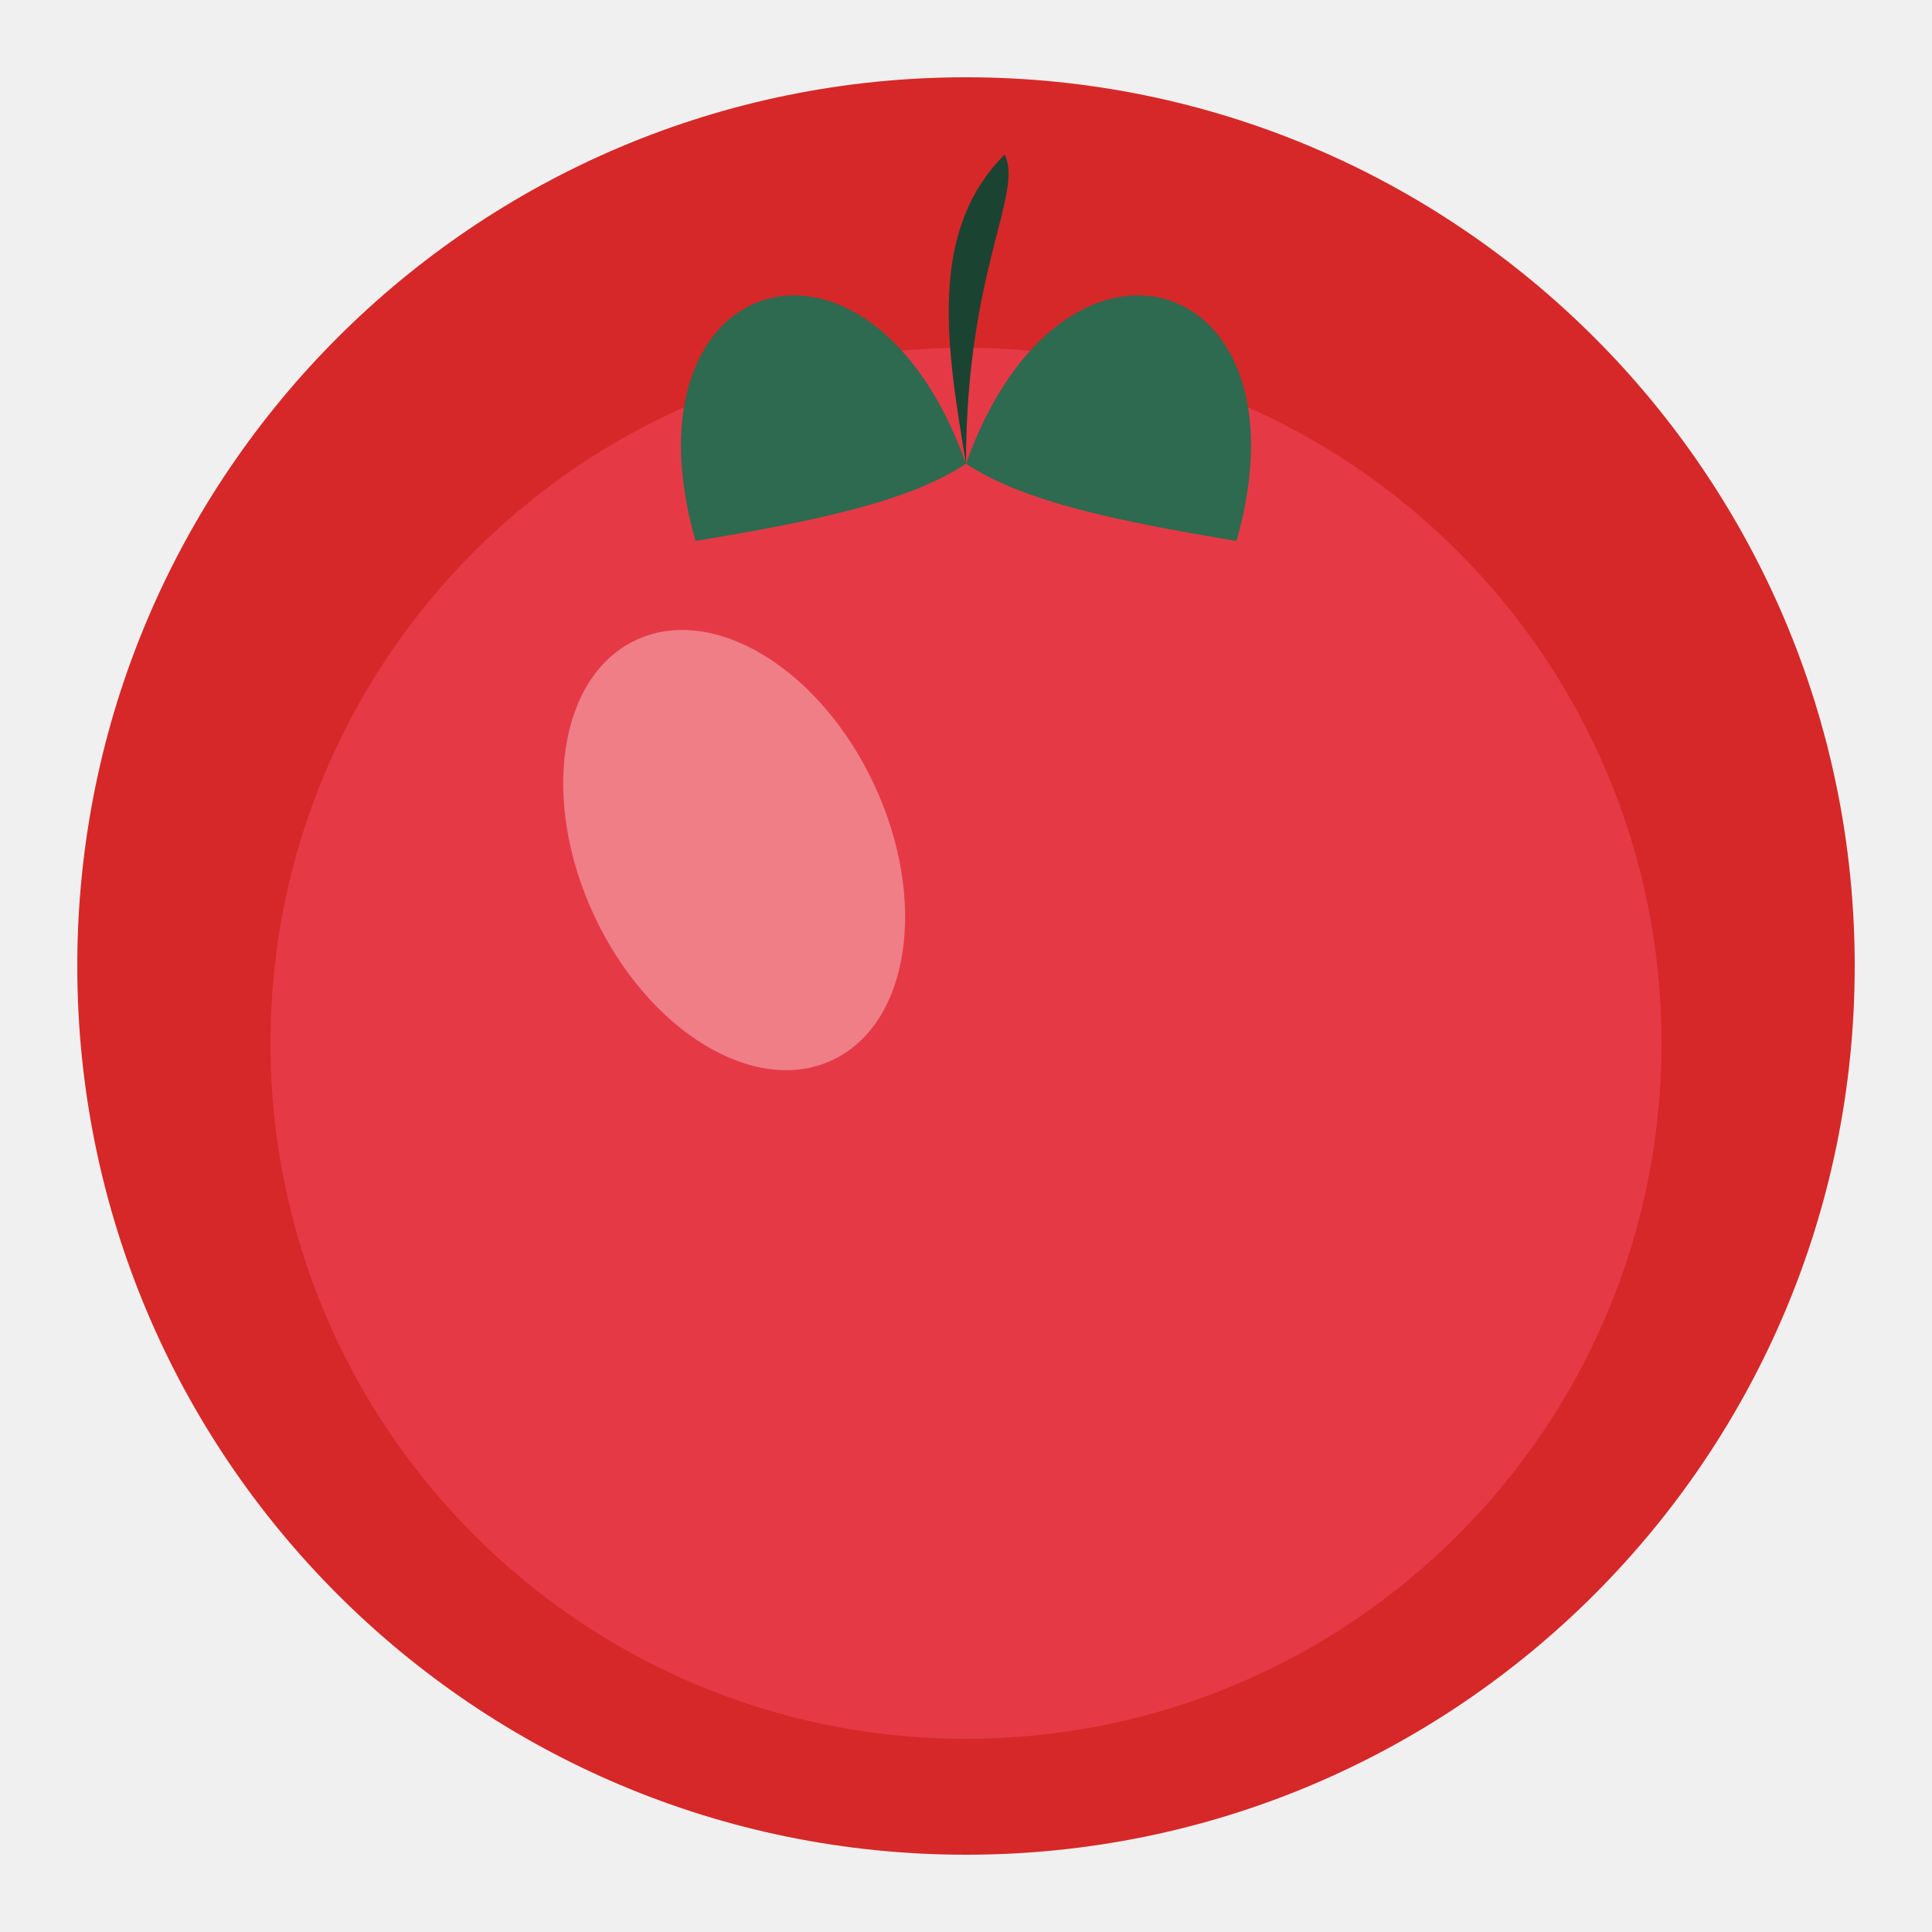
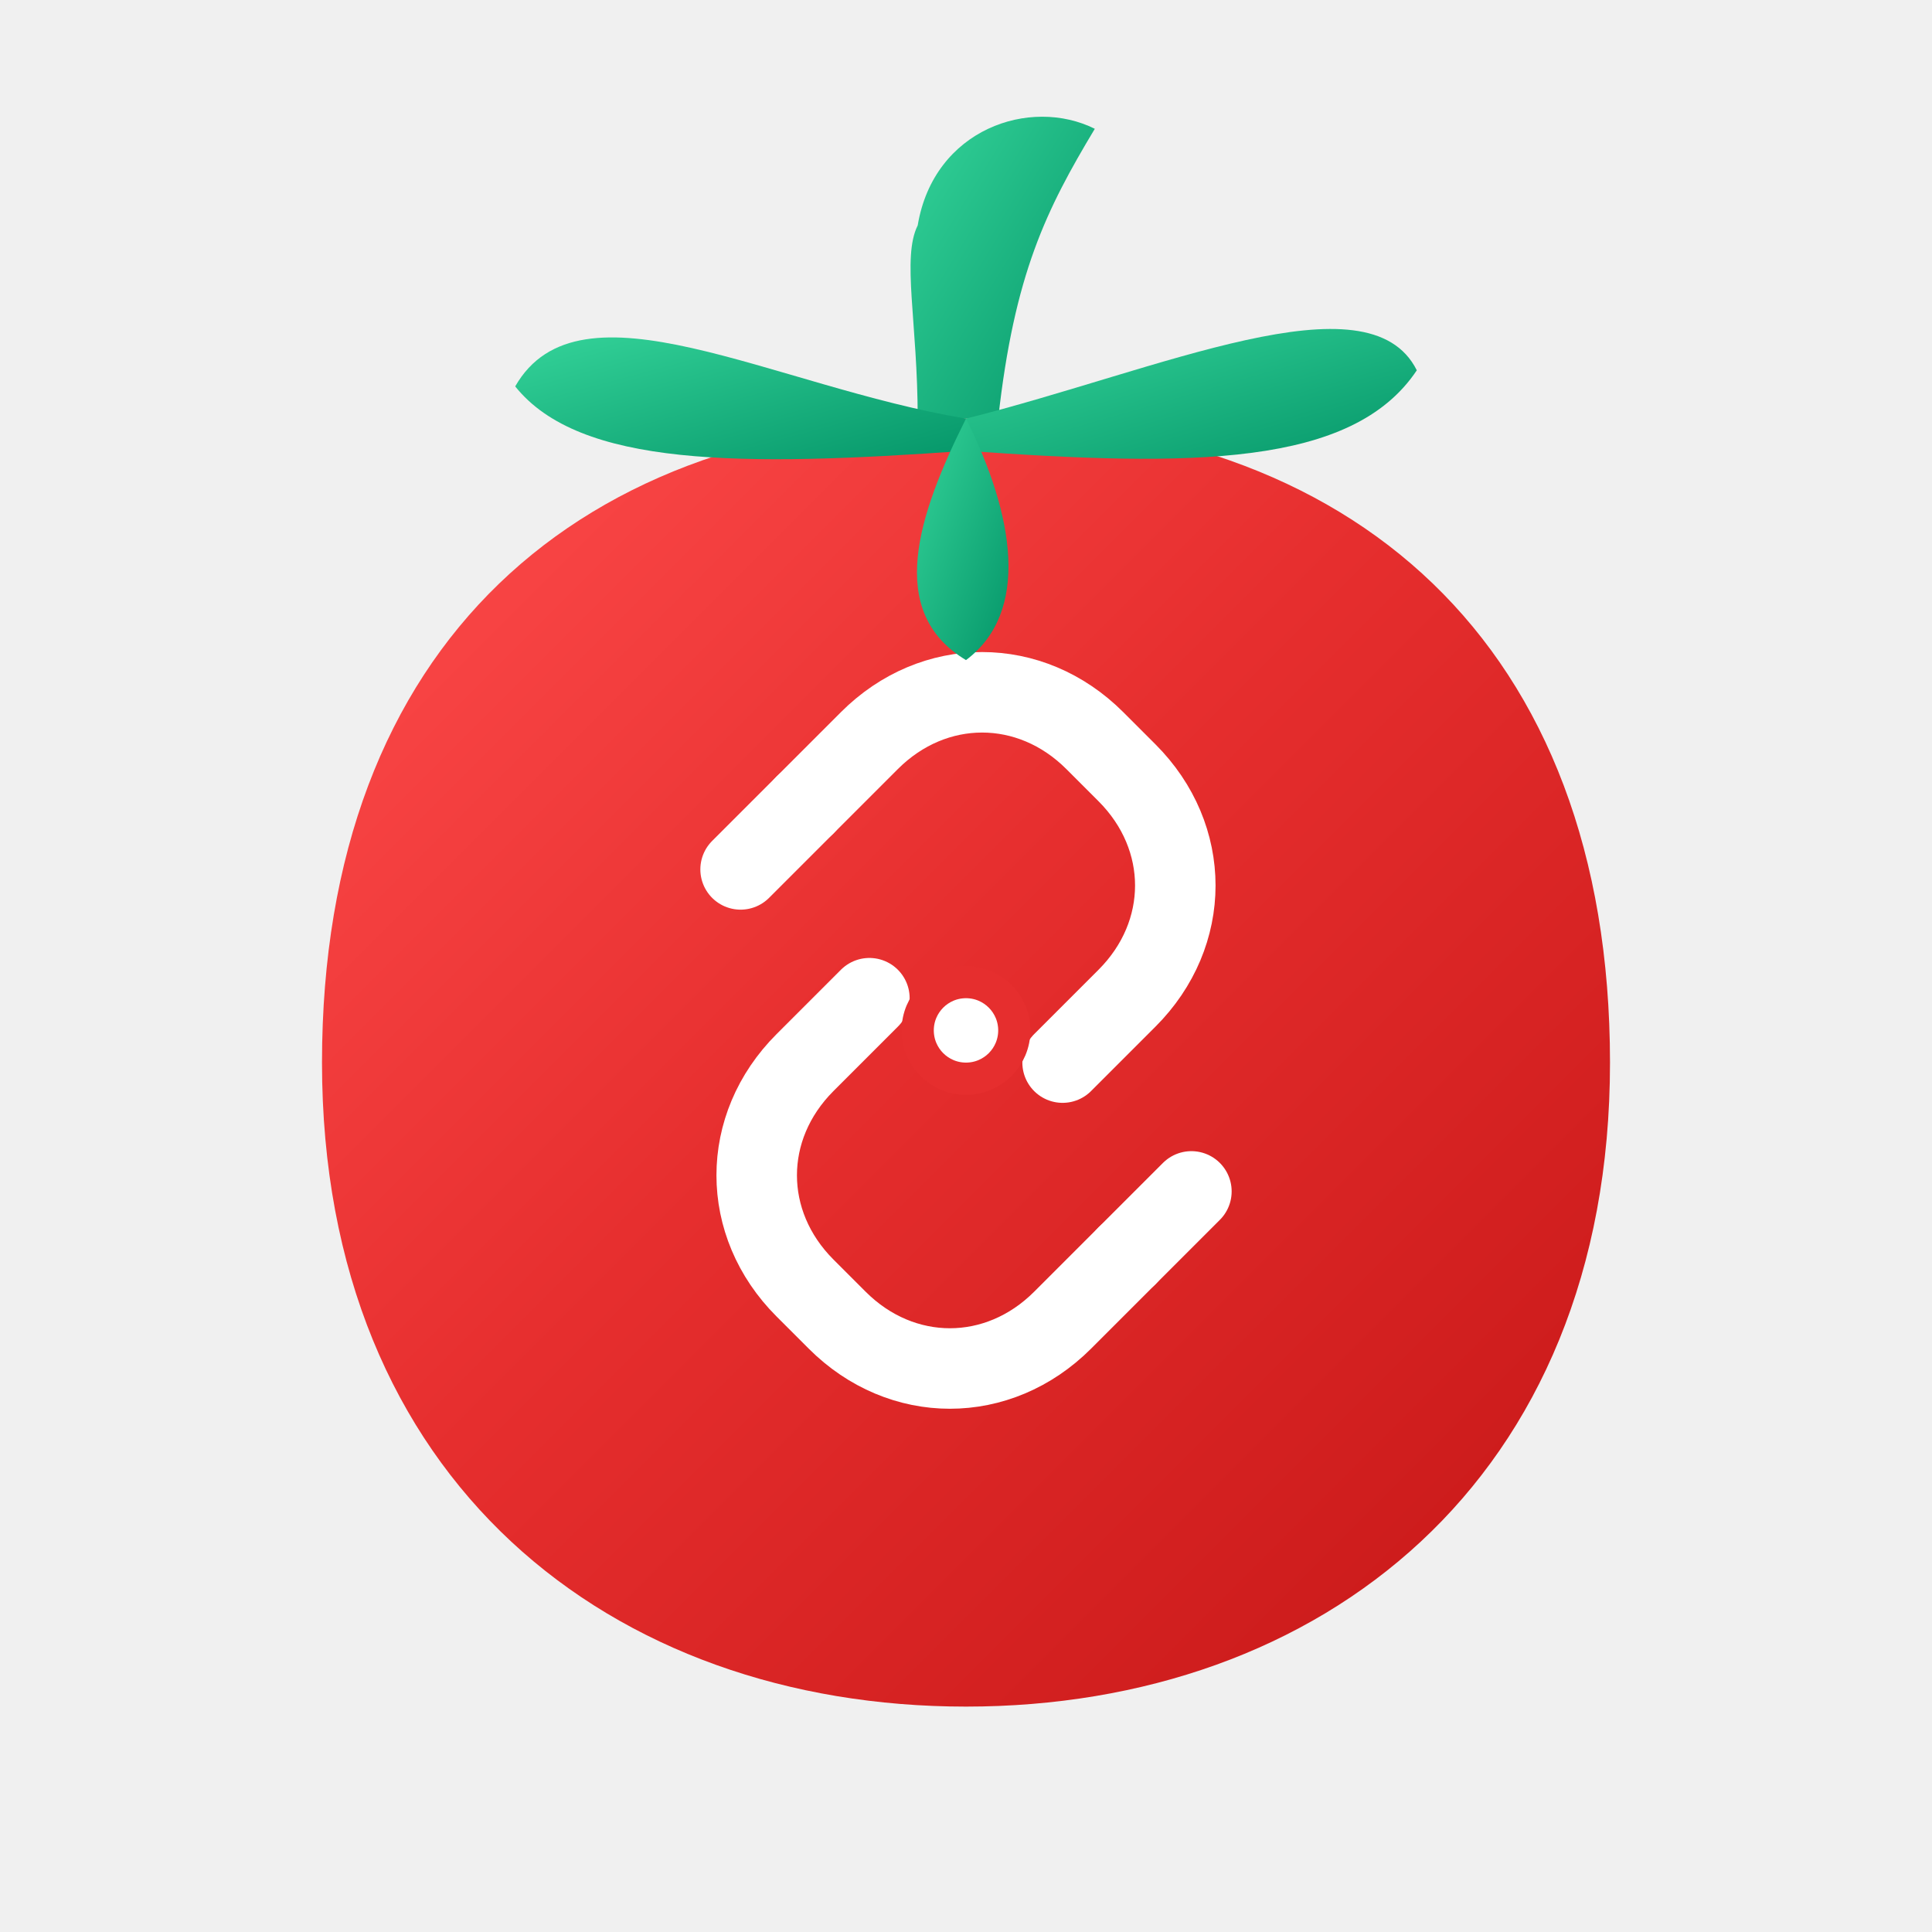
- <svg xmlns="http://www.w3.org/2000/svg" viewBox="0 0 100 100">
-   <circle cx="50" cy="50" r="46" fill="#D62828" />
-   <circle cx="50" cy="54" r="36" fill="#E63946" />
-   <path d="M50 24 C45 10 32 14 36 28 C42 27 47 26 50 24 Z" fill="#2D6A4F" />
-   <path d="M50 24 C55 10 68 14 64 28 C58 27 53 26 50 24 Z" fill="#2D6A4F" />
-   <path d="M50 24 C50 14 53 10 52 8 C48 12 49 18 50 24 Z" fill="#1B4332" />
-   <ellipse cx="38" cy="44" rx="8" ry="12" transform="rotate(-25 38 44)" fill="#FFFFFF" opacity="0.35" />
+ <svg xmlns="http://www.w3.org/2000/svg" viewBox="0 0 120 120" width="100%" height="100%" fill="none">
+   <defs>
+     <linearGradient id="fpFavTomato" x1="0%" y1="0%" x2="100%" y2="100%">
+       <stop offset="0%" stop-color="#FF4D4D" />
+       <stop offset="45%" stop-color="#E62E2E" />
+       <stop offset="100%" stop-color="#C51616" />
+     </linearGradient>
+     <linearGradient id="fpFavLeaf" x1="0%" y1="0%" x2="100%" y2="100%">
+       <stop offset="0%" stop-color="#34D399" />
+       <stop offset="100%" stop-color="#059669" />
+     </linearGradient>
+   </defs>
+   <path d="M60 26 C36 26 20 40 20 66 C20 92 38 106 60 106 C82 106 100 92 100 66 C100 40 84 26 60 26 Z" fill="url(#fpFavTomato)" />
+   <g fill="none" stroke="#FFFFFF" stroke-width="5" stroke-linecap="round" stroke-linejoin="round">
+     <path d="M46 54 L54 46 C58 42 64 42 68 46 L70 48 C74 52 74 58 70 62 L66 66" />
+     <path d="M74 74 L66 82 C62 86 56 86 52 82 L50 80 C46 76 46 70 50 66 L54 62" />
+     <circle cx="50" cy="50" r="2.5" fill="#FFFFFF" stroke="none" />
+     <circle cx="70" cy="78" r="2.5" fill="#FFFFFF" stroke="none" />
+     <circle cx="60" cy="64" r="3" fill="#FFFFFF" stroke="#E62E2E" stroke-width="2" />
+   </g>
+   <g fill="url(#fpFavLeaf)">
+     <path d="M57 14 C58 8 64 6 68 8 C65 13 63 17 62 26 C60 26 59 26 57 26 C57 20 56 16 57 14 Z" />
+     <path d="M60 26 C48 24 36 17 32 24 C36 29 46 29 60 28 Z" />
+     <path d="M60 26 C72 23 85 17 88 23 C84 29 74 29 60 28 Z" />
+     <path d="M60 26 C57 32 55 38 60 41 C64 38 63 32 60 26 Z" />
+   </g>
</svg>
